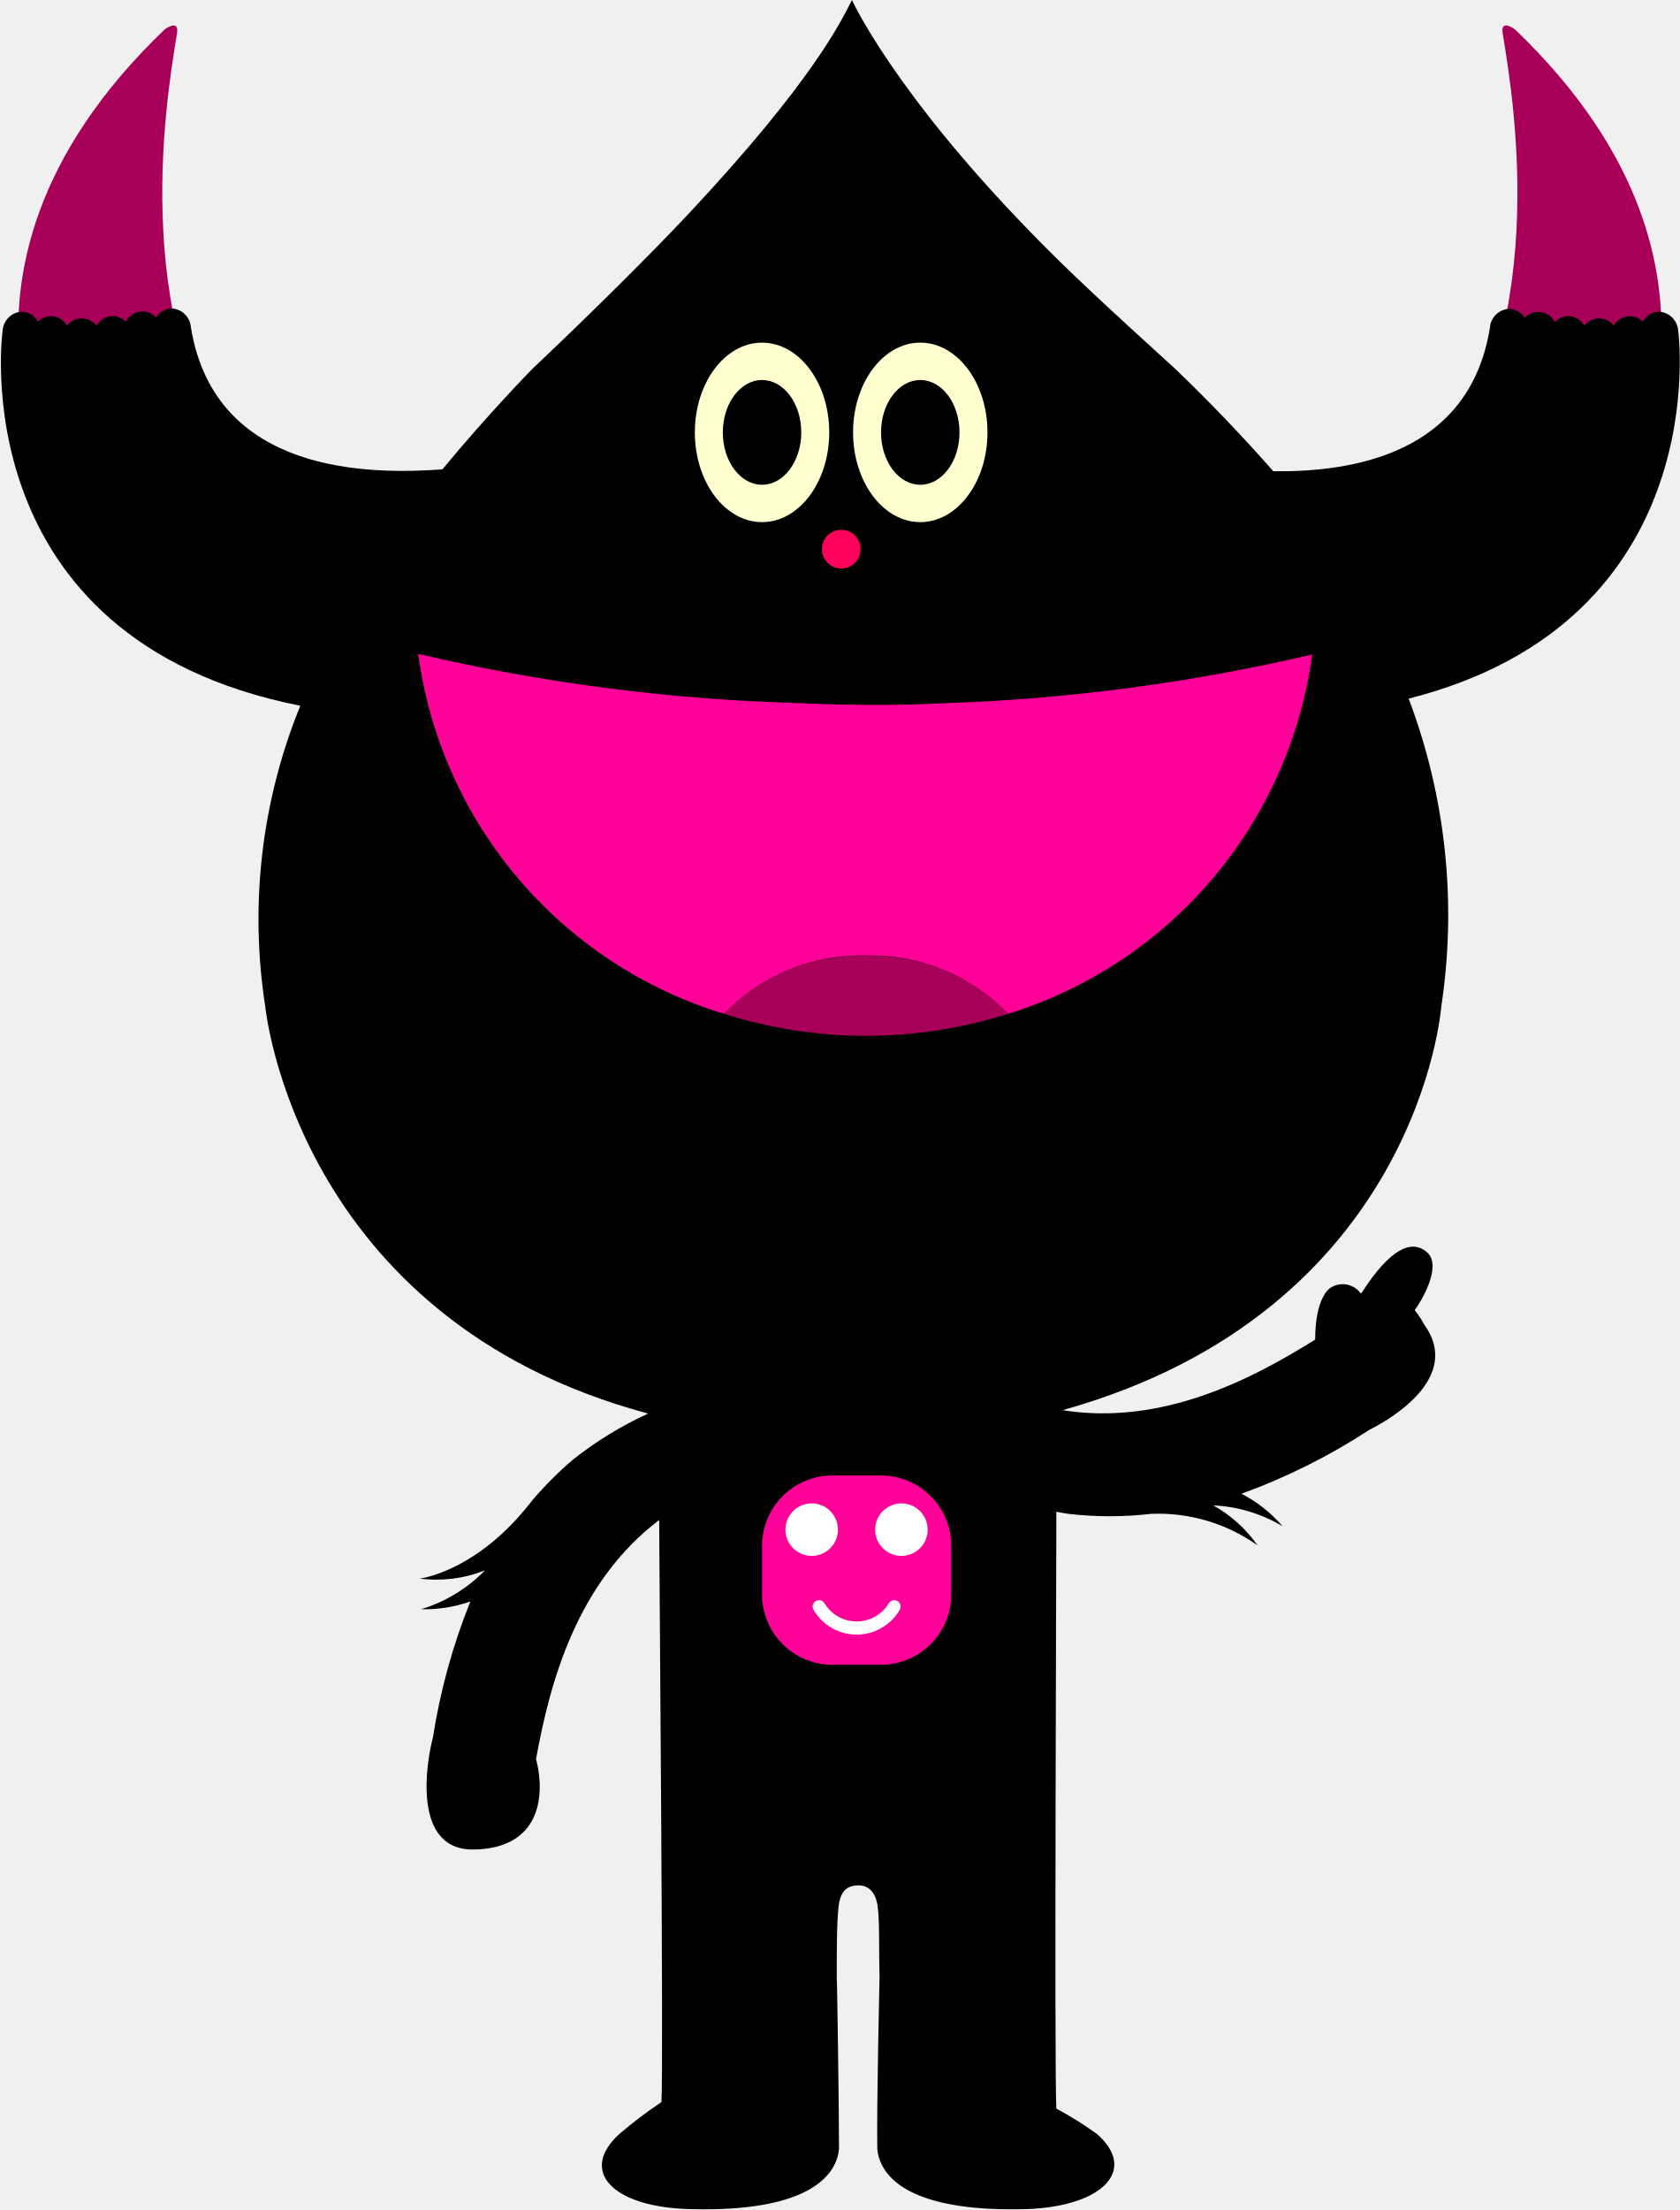
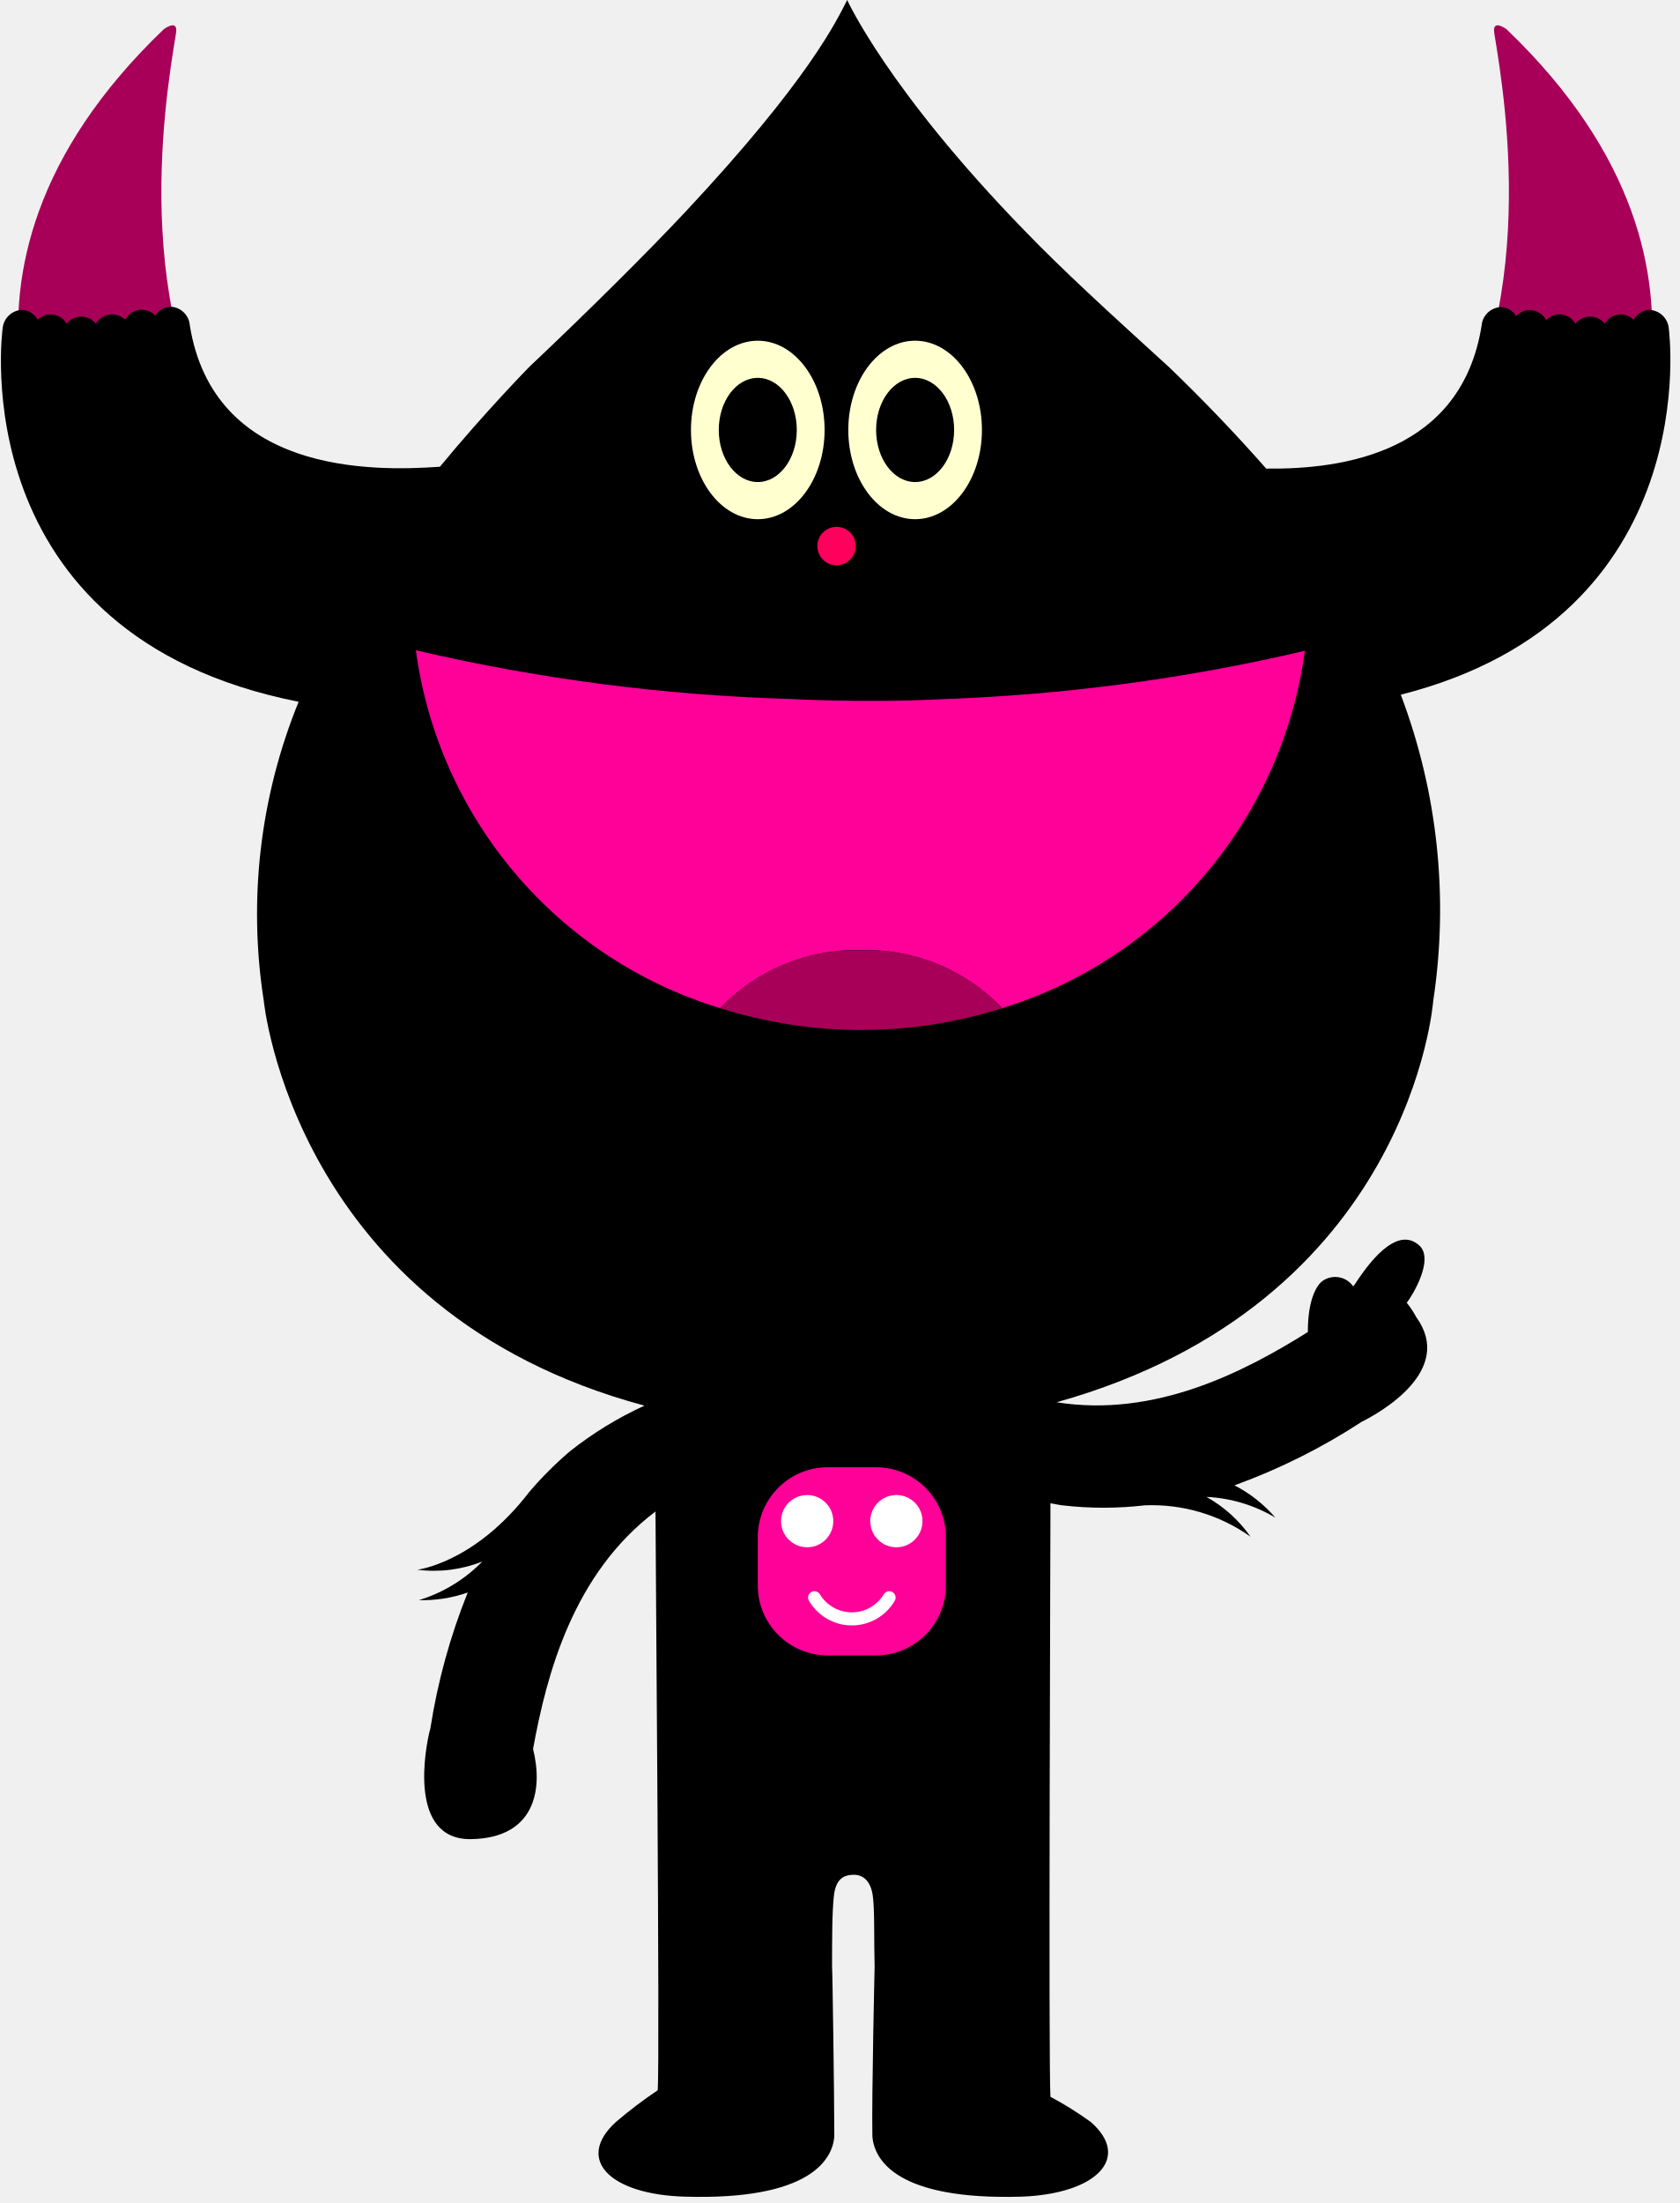
- <svg xmlns="http://www.w3.org/2000/svg" viewBox="0 0 89.49 117.71">
-   <defs>
-     <style>.cls-1{fill:#a80058}.cls-2{fill:#ffffcf}.cls-4{fill:#f09}</style>
-   </defs>
-   <g id="Layer_2" data-name="Layer 2">
-     <g id="Layer_1-2" data-name="Layer 1">
-       <path d="M3.91 27.49S-5.25 15 8.77 1.57c0 0 .79-.6.66.21C8.81 5.54 6.75 18 13.49 26.22Zm81.67 0S94.74 15 80.72 1.57c0 0-.79-.6-.66.21C80.68 5.54 82.74 18 76 26.22Z" class="cls-1" />
-       <path d="M89.41 17.6a1.09 1.09 0 0 0-1-1 1 1 0 0 0-.88.53 1 1 0 0 0-.69-.29 1 1 0 0 0-.86.5 1 1 0 0 0-1.57 0 1 1 0 0 0-.86-.5 1 1 0 0 0-.71.31 1 1 0 0 0-.89-.54 1 1 0 0 0-.72.32 1 1 0 0 0-.85-.48 1.08 1.08 0 0 0-1 1c-1.09 6.77-7.38 7.7-11.54 7.65a90.03 90.03 0 0 0-5.2-5.43c-3.47-3.16-5.68-5.18-7.73-7.3C47.57 4.83 45.39 0 45.39 0c-.56 1.1-2.06 4.29-8.67 11.35-2.08 2.22-5.32 5.43-8.36 8.3 0 0-2.34 2.38-4.79 5.35-3.77.27-12.12.32-13.4-7.57a1.08 1.08 0 0 0-1-1 1 1 0 0 0-.85.48 1 1 0 0 0-.72-.32 1 1 0 0 0-.89.54 1 1 0 0 0-.71-.29 1 1 0 0 0-.86.5 1 1 0 0 0-1.57 0 1 1 0 0 0-.86-.5 1 1 0 0 0-.69.29 1 1 0 0 0-.88-.53 1.09 1.09 0 0 0-1 1S-2.13 34 16 37.59a30.11 30.11 0 0 0-1.87 16s1.59 16.66 20.4 21.7a19.53 19.53 0 0 0-4 2.45 19.53 19.53 0 0 0-2.17 2.17c-2.93 3.82-6 4.17-6 4.17a7 7 0 0 0 3.48-.44 8 8 0 0 1-3.4 2.07 7.34 7.34 0 0 0 2.62-.41 33.11 33.11 0 0 0-2 7.27c-.29 1.06-1.21 6 2.19 5.94s3.86-2.64 3.31-4.83c.74-4.06 2.16-9.39 6.56-12.72 0 1.79.24 29.2.12 31a24 24 0 0 0-2.24 1.7c-2.2 2-.33 3.89 3.7 4 6.71.2 7.9-2 8-3.21 0-2.22-.1-9.1-.12-9.1 0-1.5 0-2.95.1-3.82s.51-1.09 1-1.11h.08c.49 0 .89.34 1 1.11s.06 2.32.1 3.82c0 0-.16 6.88-.12 9.1.11 1.24 1.3 3.41 8 3.21 4-.15 5.9-2.08 3.7-4a18.79 18.79 0 0 0-2.16-1.35c-.11-1.85 0-29.53 0-31.31v-.48c.4.08.63.11.63.11a19.17 19.17 0 0 0 4.43 0A9.14 9.14 0 0 1 67 82.31a7.12 7.12 0 0 0-2.36-2.13 7.91 7.91 0 0 1 3.69 1.11 7.26 7.26 0 0 0-2.19-1.73 33.06 33.06 0 0 0 6.81-3.4c1-.5 5-2.75 2.93-5.61a4.85 4.85 0 0 0-.51-.77c.3-.38 1.5-2.34.66-3.08s-2-.14-3.46 2.12l-.07.08a1.18 1.18 0 0 0-1.64-.29s-.79.47-.79 2.74c-3.42 2.14-8.18 4.6-13.46 3.76 19-5.31 20.18-21.51 20.18-21.51a32.52 32.52 0 0 0-1.74-16.39C91.49 33.05 89.41 17.6 89.41 17.6Z" />
-       <ellipse cx="40.6" cy="23.03" class="cls-2" rx="3.58" ry="4.78" />
-       <ellipse cx="40.6" cy="23.03" rx="2.09" ry="2.79" />
-       <ellipse cx="49.03" cy="23.03" class="cls-2" rx="3.58" ry="4.78" />
-       <ellipse cx="49.03" cy="23.03" rx="2.09" ry="2.79" />
-       <circle cx="44.82" cy="29.25" r="1.03" fill="#ff005d" />
-       <path d="M50.18 37.46a100.68 100.68 0 0 0 19.73-2.6A23.29 23.29 0 0 1 53.7 54a10.12 10.12 0 0 0-7.55-3.11A10.11 10.11 0 0 0 38.58 54a23.3 23.3 0 0 1-16.3-19.17 100.87 100.87 0 0 0 20.07 2.61s4.04.22 7.83.02Z" class="cls-4" />
-       <path d="M46.15 50.9a10.11 10.11 0 0 0-7.57 3.1 25 25 0 0 0 15.12 0 10.12 10.12 0 0 0-7.55-3.1Z" class="cls-1" />
-       <rect width="10.08" height="10.08" x="40.6" y="78.59" class="cls-4" rx="3.75" ry="3.75" />
-       <path fill="#fff" d="M47.82 85.28a.34.34 0 0 0-.47.12 2 2 0 0 1-3.42 0 .34.34 0 1 0-.59.34 2.66 2.66 0 0 0 4.6 0 .34.34 0 0 0-.12-.46Zm-5.97-3.69a1.4 1.4 0 0 0 2.79 0 1.4 1.4 0 1 0-2.79 0Zm4.78 0a1.4 1.4 0 0 0 2.79 0 1.4 1.4 0 1 0-2.79 0Z" />
-     </g>
+ <svg xmlns="http://www.w3.org/2000/svg" viewBox="0 0 90 118">
+   <g fill="none" transform="translate(.049)">
+     <path fill="#A80058" d="M3.861 27.49S-5.299 15 8.721 1.57c0 0 .79-.6.66.21-.62 3.76-2.68 16.22 4.06 24.44l-9.58 1.27Zm81.67 0s9.16-12.49-4.86-25.92c0 0-.79-.6-.66.21.62 3.76 2.68 16.22-4.06 24.44l9.58 1.27Z" />
+     <path fill="#000" d="M89.361 17.6a1.09 1.09 0 0 0-1-1 1 1 0 0 0-.88.53 1 1 0 0 0-.69-.29 1 1 0 0 0-.86.5 1 1 0 0 0-1.57 0 1 1 0 0 0-.86-.5 1 1 0 0 0-.71.31 1 1 0 0 0-.89-.54 1 1 0 0 0-.72.32 1 1 0 0 0-.85-.48 1.08 1.08 0 0 0-1 1c-1.09 6.77-7.38 7.7-11.54 7.65a90.03 90.03 0 0 0-5.2-5.43c-3.47-3.16-5.68-5.18-7.73-7.3C47.521 4.83 45.341 0 45.341 0c-.56 1.1-2.06 4.29-8.67 11.35-2.08 2.22-5.32 5.43-8.36 8.3 0 0-2.34 2.38-4.79 5.35-3.77.27-12.12.32-13.4-7.57a1.08 1.08 0 0 0-1-1 1 1 0 0 0-.85.48 1 1 0 0 0-.72-.32 1 1 0 0 0-.89.54 1 1 0 0 0-1.57.21 1 1 0 0 0-1.57 0 1 1 0 0 0-.86-.5 1 1 0 0 0-.69.29 1 1 0 0 0-.88-.53 1.09 1.09 0 0 0-1 1s-2.27 16.4 15.86 19.99a30.11 30.11 0 0 0-1.87 16s1.59 16.66 20.4 21.7a19.53 19.53 0 0 0-4 2.45 19.53 19.53 0 0 0-2.17 2.17c-2.93 3.82-6 4.17-6 4.17a7 7 0 0 0 3.48-.44 8 8 0 0 1-3.4 2.07 7.34 7.34 0 0 0 2.62-.41 33.11 33.11 0 0 0-2 7.27c-.29 1.06-1.21 6 2.19 5.94 3.4-.06 3.86-2.64 3.31-4.83.74-4.06 2.16-9.39 6.56-12.72 0 1.79.24 29.2.12 31a24 24 0 0 0-2.24 1.7c-2.2 2-.33 3.89 3.7 4 6.71.2 7.9-2 8-3.21 0-2.22-.1-9.1-.12-9.1 0-1.5 0-2.95.1-3.82.1-.87.51-1.09 1-1.11h.08c.49 0 .89.34 1 1.11.11.77.06 2.32.1 3.82 0 0-.16 6.88-.12 9.1.11 1.24 1.3 3.41 8 3.21 4-.15 5.9-2.08 3.7-4a18.79 18.79 0 0 0-2.16-1.35c-.11-1.85 0-29.53 0-31.31v-.48c.4.08.63.11.63.11a19.17 19.17 0 0 0 4.43 0 9.14 9.14 0 0 1 5.66 1.68 7.12 7.12 0 0 0-2.36-2.13 7.91 7.91 0 0 1 3.69 1.11 7.26 7.26 0 0 0-2.19-1.73 33.06 33.06 0 0 0 6.81-3.4c1-.5 5-2.75 2.93-5.61a4.85 4.85 0 0 0-.51-.77c.3-.38 1.5-2.34.66-3.08-.84-.74-2-.14-3.46 2.12l-.07.08a1.18 1.18 0 0 0-1.64-.29s-.79.47-.79 2.74c-3.42 2.14-8.18 4.6-13.46 3.76 19-5.31 20.18-21.51 20.18-21.51a32.52 32.52 0 0 0-1.74-16.39c16.44-4.16 14.36-19.61 14.36-19.61Z" />
+     <ellipse cx="40.551" cy="23.03" fill="#FFFFCF" rx="3.58" ry="4.78" />
+     <ellipse cx="40.551" cy="23.03" fill="#000" rx="2.09" ry="2.79" />
+     <ellipse cx="48.981" cy="23.03" fill="#FFFFCF" rx="3.58" ry="4.78" />
+     <ellipse cx="48.981" cy="23.03" fill="#000" rx="2.09" ry="2.79" />
+     <circle cx="44.771" cy="29.25" r="1.03" fill="#FF005D" />
+     <path fill="#F09" d="M50.131 37.46a100.68 100.68 0 0 0 19.73-2.6A23.29 23.29 0 0 1 53.651 54a10.12 10.12 0 0 0-7.55-3.11 10.11 10.11 0 0 0-7.57 3.11 23.3 23.3 0 0 1-16.3-19.17 100.87 100.87 0 0 0 20.07 2.61s4.04.22 7.83.02Z" />
+     <path fill="#A80058" d="M46.101 50.9a10.11 10.11 0 0 0-7.57 3.1 25 25 0 0 0 15.12 0 10.12 10.12 0 0 0-7.55-3.1Z" />
+     <rect width="10.08" height="10.08" x="40.551" y="78.59" fill="#F09" rx="3.75" />
+     <path fill="#FFF" d="M47.771 85.28a.34.34 0 0 0-.47.12 2 2 0 0 1-3.42 0 .34.34 0 0 0-.59.34 2.66 2.66 0 0 0 4.6 0 .34.34 0 0 0-.12-.46Zm-5.97-3.69a1.4 1.4 0 1 0 2.79-.236 1.4 1.4 0 0 0-2.79.236Zm4.78 0a1.4 1.4 0 1 0 2.79-.236 1.4 1.4 0 0 0-2.79.236Z" />
  </g>
</svg>
